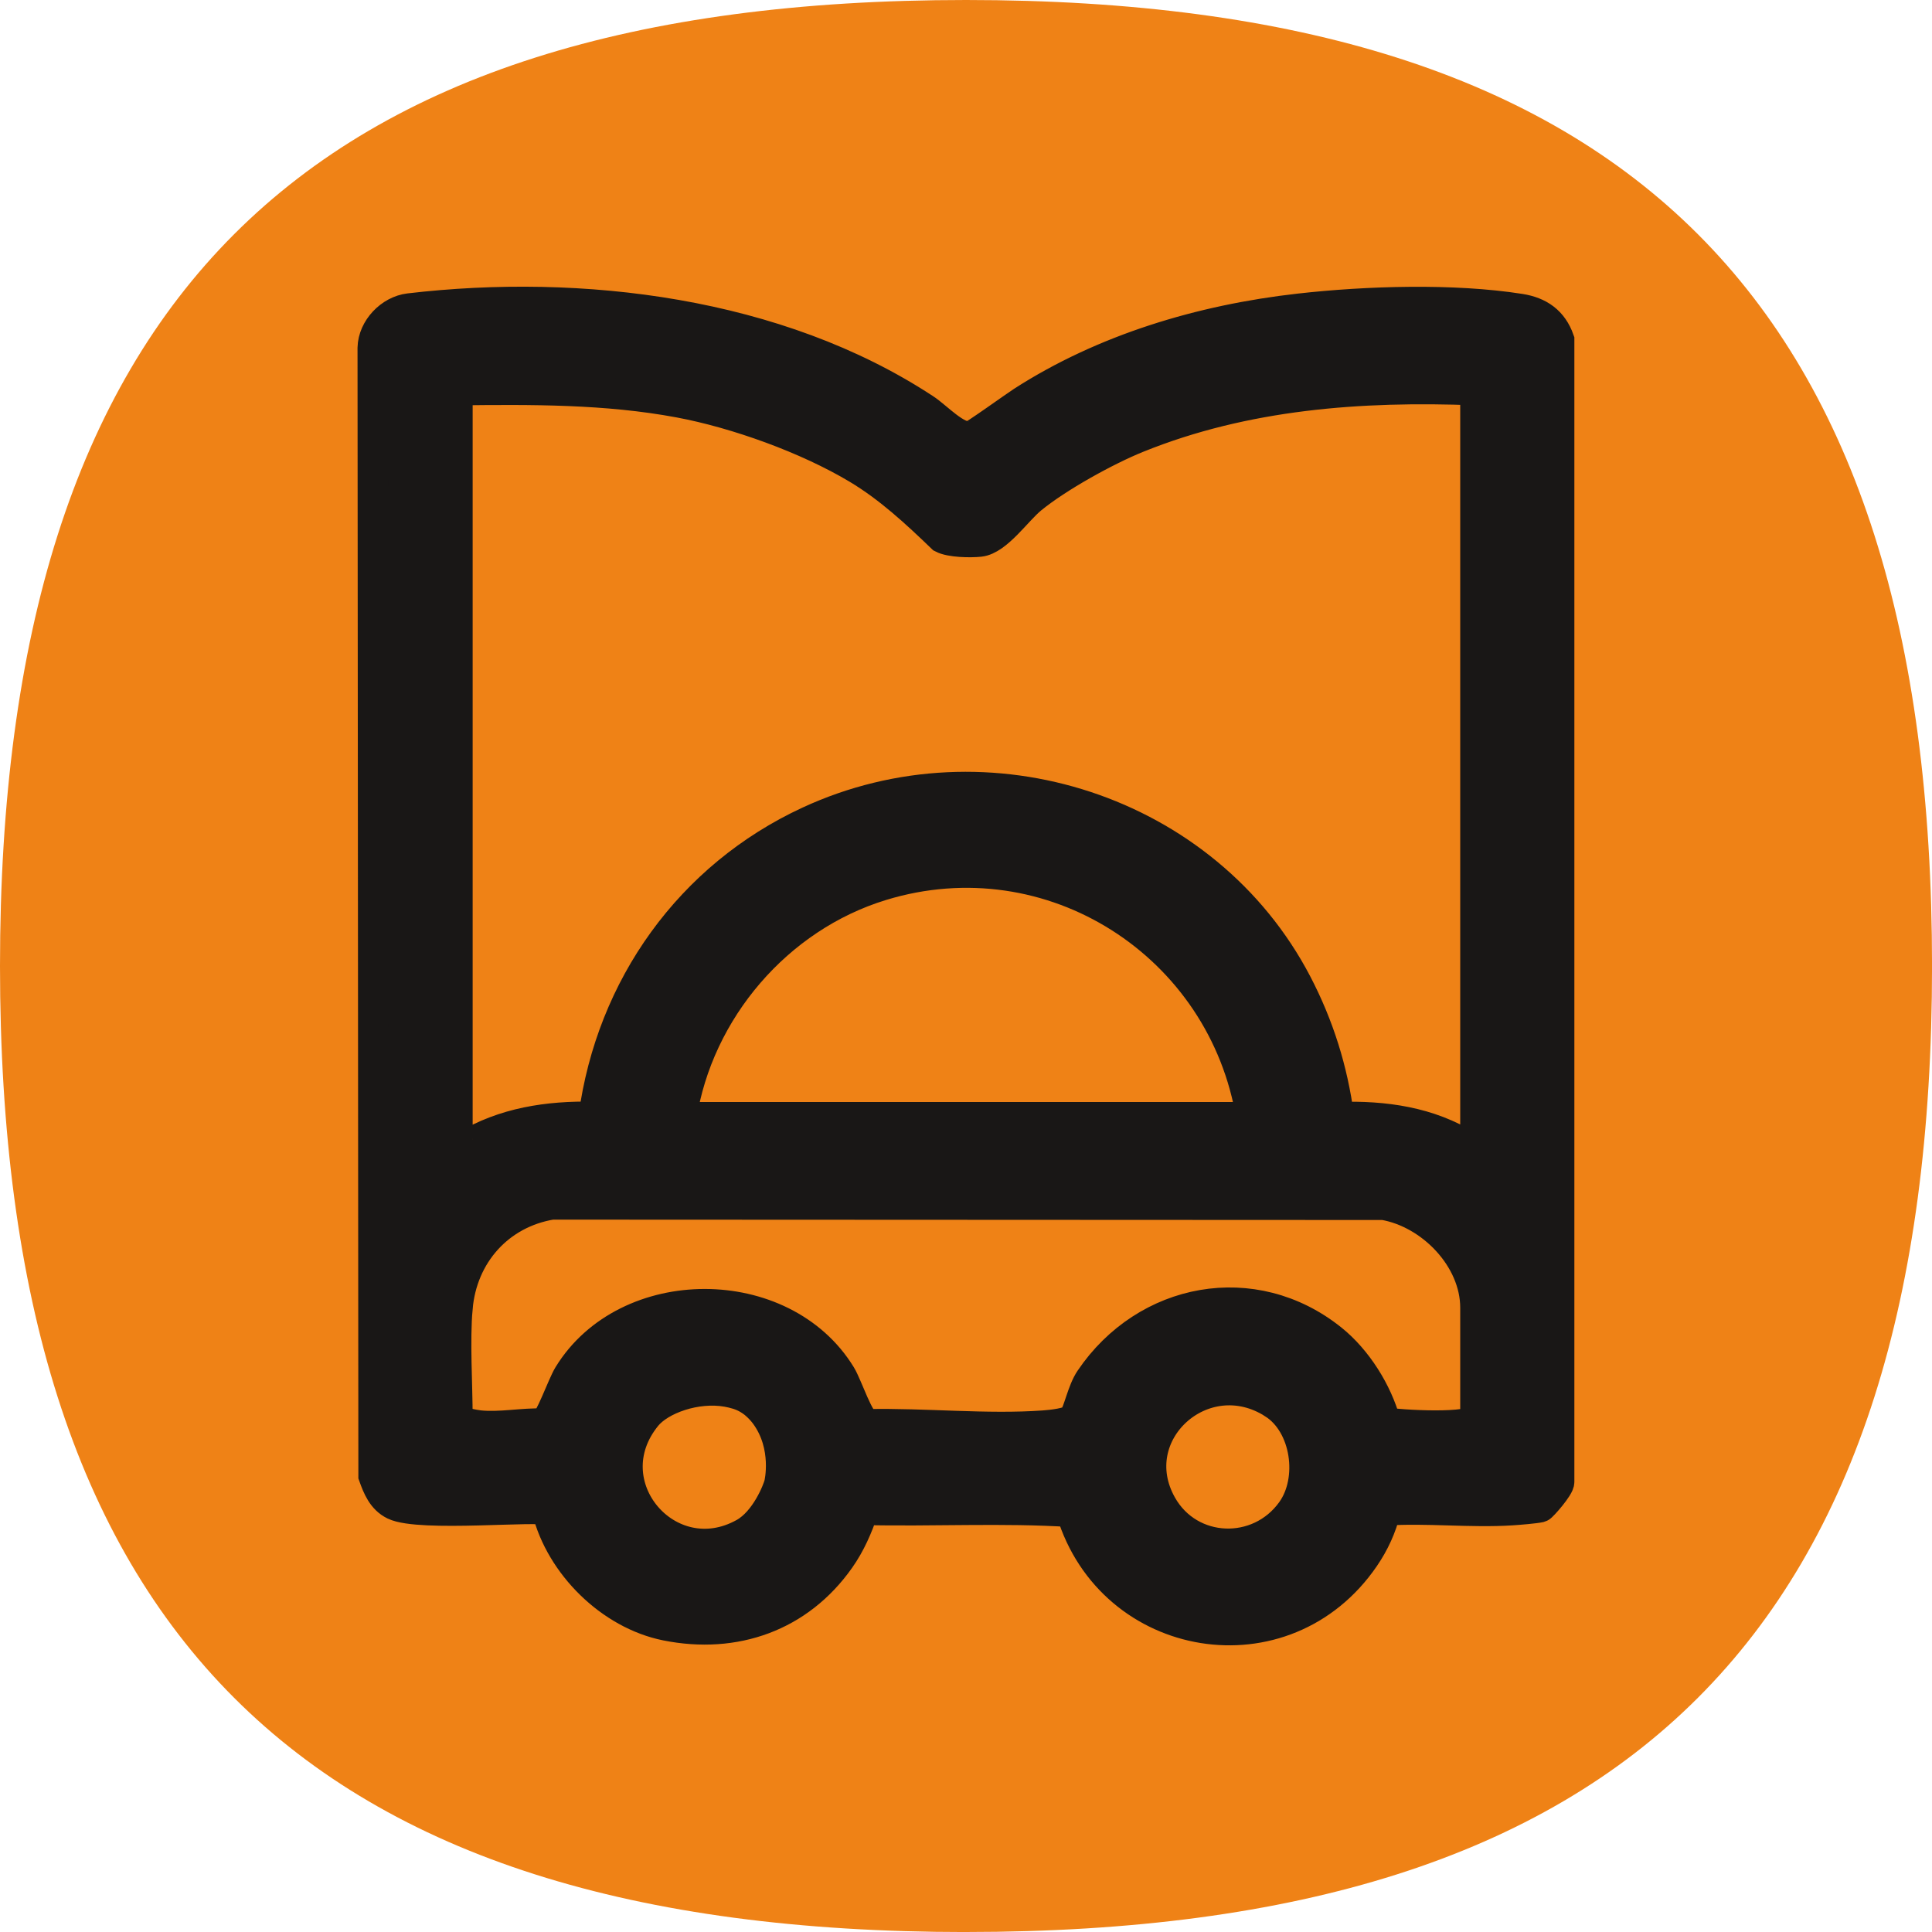
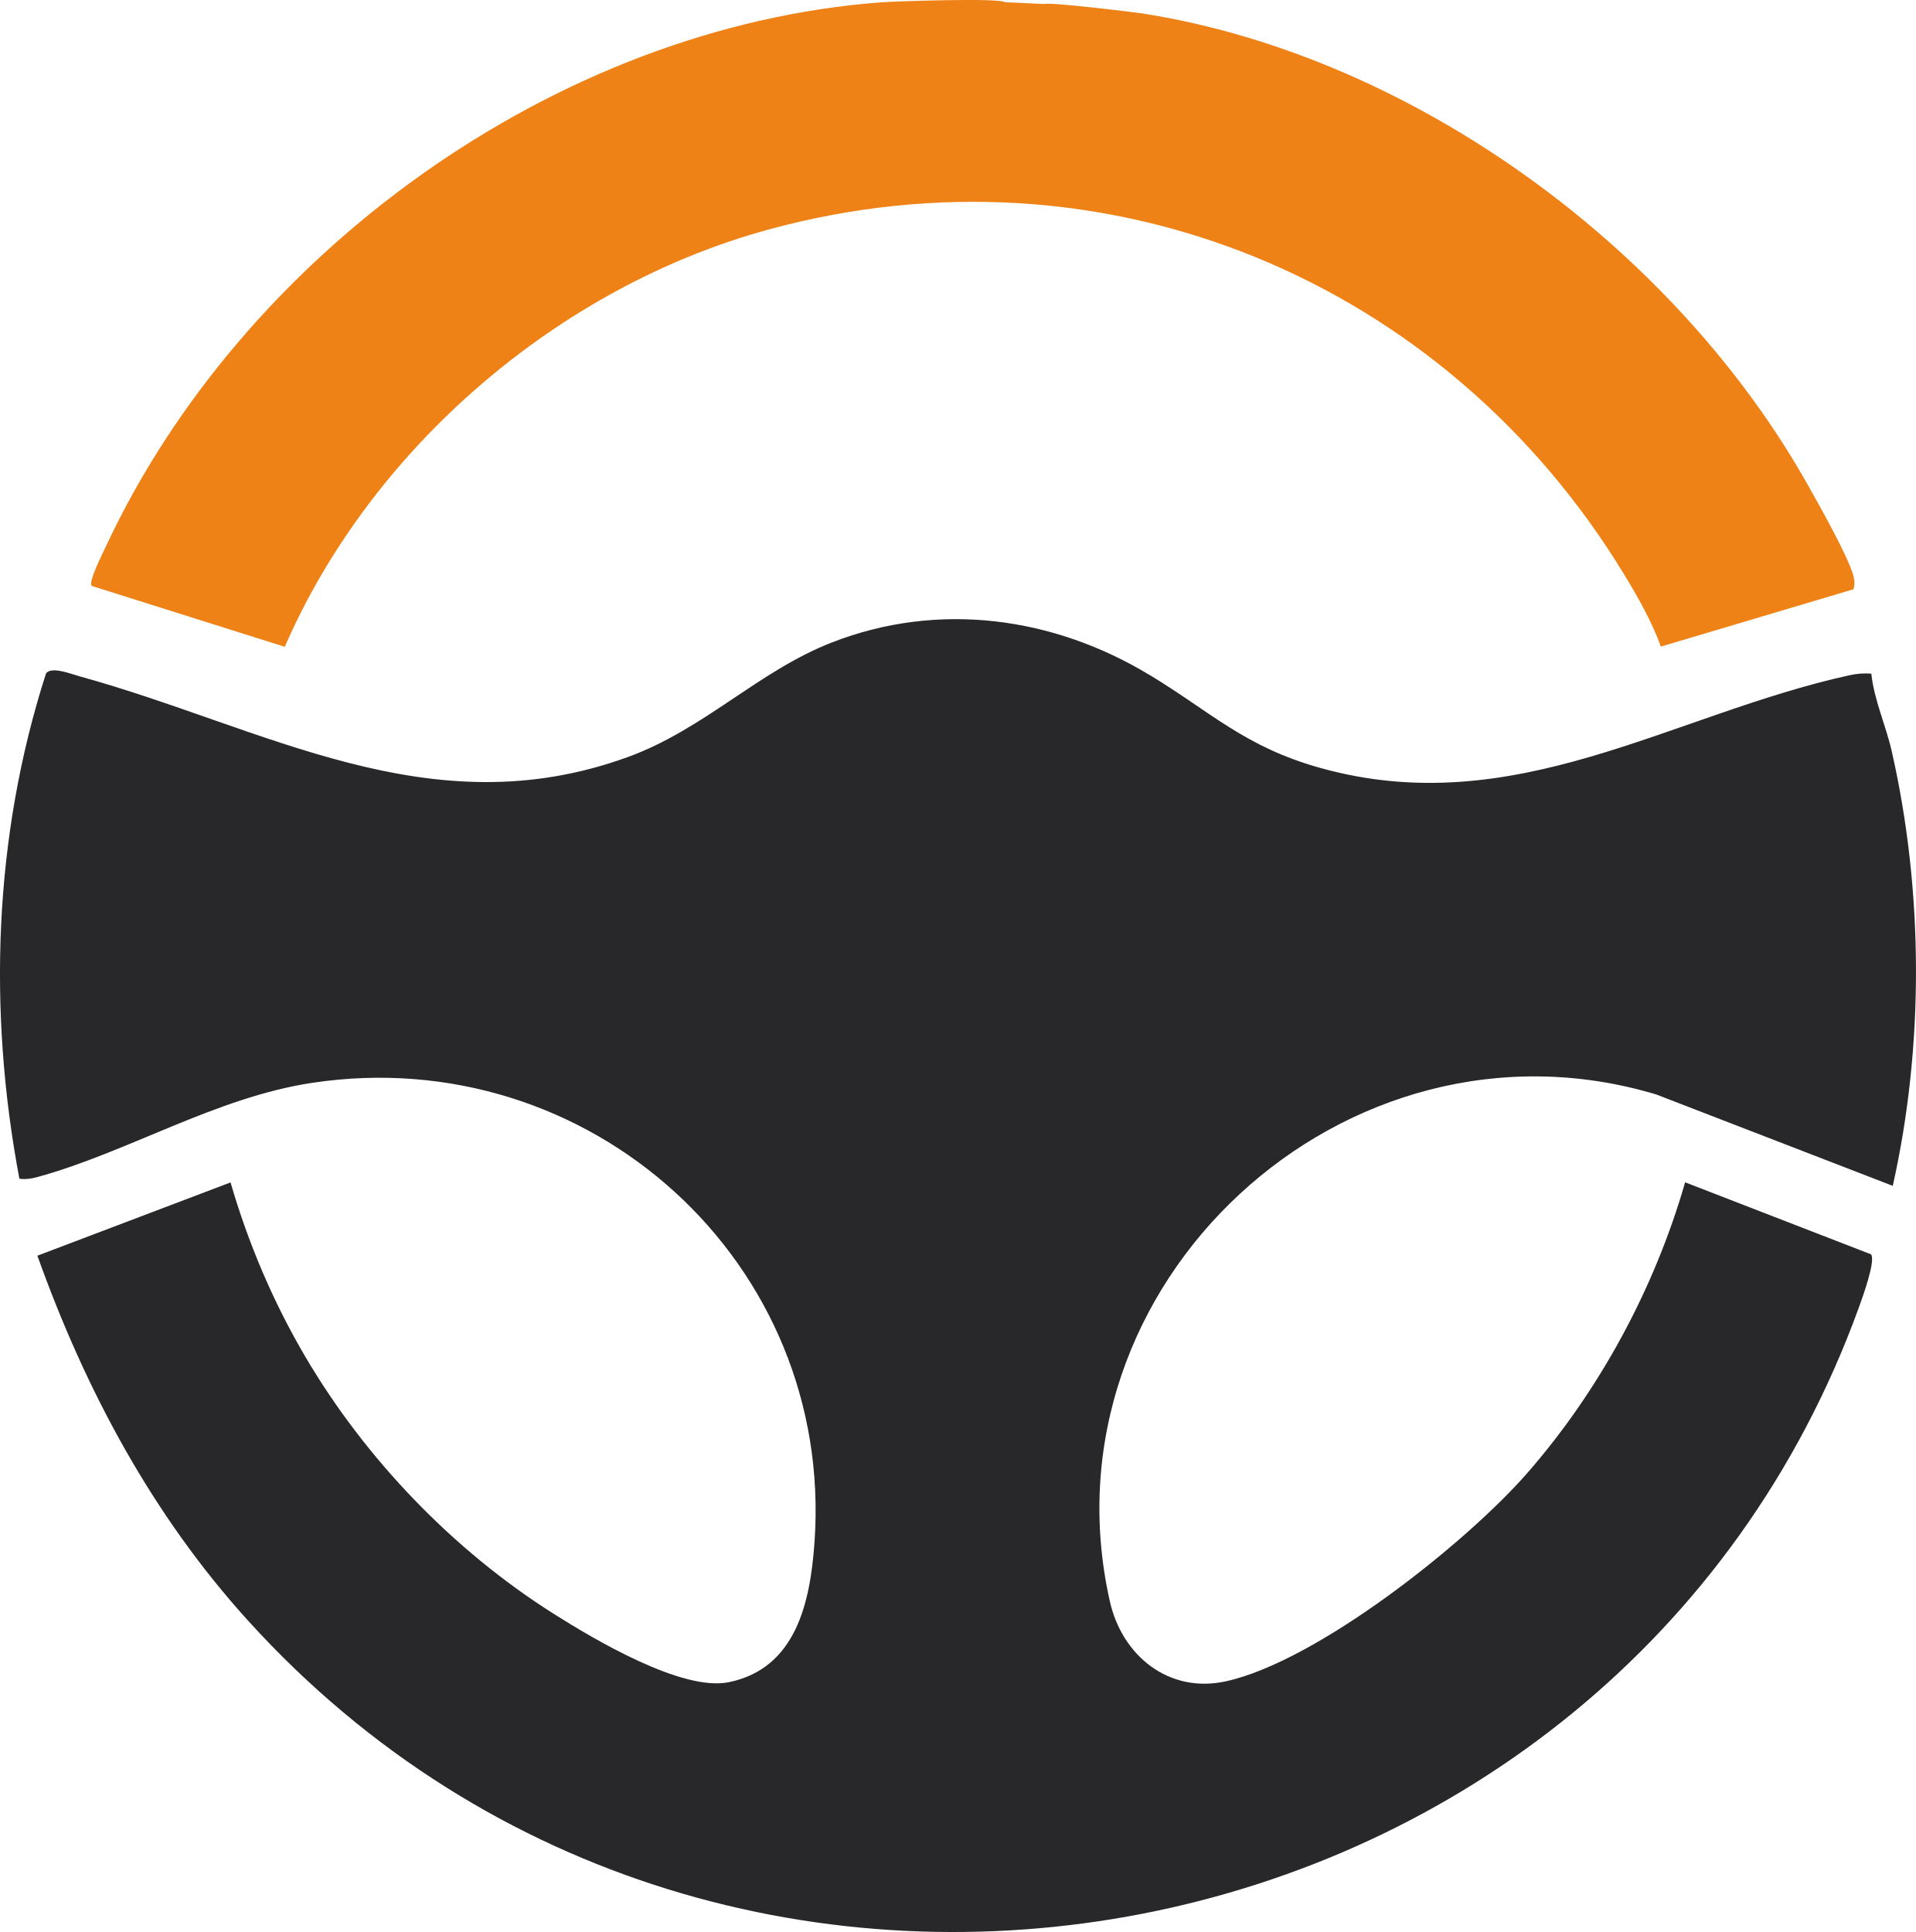
- <svg xmlns="http://www.w3.org/2000/svg" id="Layer_1" data-name="Layer 1" viewBox="0 0 506.61 506.61">
+ <svg xmlns="http://www.w3.org/2000/svg" id="Layer_1" data-name="Layer 1" viewBox="0 0 497.56 501.78">
  <defs>
    <style>
      .cls-1 {
-         fill: #191716;
-         stroke: #191716;
-         stroke-miterlimit: 10;
-         stroke-width: 8px;
+         fill: #28282b;
      }

      .cls-2 {
        fill: #ef8216;
      }
    </style>
  </defs>
-   <path class="cls-2" d="M253.31,506.61c174,0,253.31-79.31,253.31-253.31C506.61,79.31,427.3,0,253.31,0,79.31,0,0,79.31,0,253.31s79.31,253.31,253.31,253.31Z" />
-   <path class="cls-1" d="M242.43,107.19c3.34,2.19,8.39,7.85,12.07,7.29.81-.12,11.62-7.91,13.58-9.17,21.32-13.72,46.78-21.44,72.68-24.35,17.64-1.99,40.32-2.7,57.87.07,4.98.79,8.48,3.21,10.2,8.1v299.4c.17,1.28-4.53,6.58-4.94,6.67-1.4.32-5.71.67-7.44.78-10.78.7-22.27-.66-33.13.06-1.1,4.47-2.98,8.56-5.57,12.35-20.87,30.53-66.27,22.78-76.82-11.95-17.9-1.17-36.39-.11-54.52-.54-1.58,4.62-3.43,8.93-6.26,12.94-10.58,15-27.38,21.01-45.47,17.38-14.59-2.93-27.64-15.88-31.21-30.19-1.59-1.4-33.36,1.82-40.12-1.46-3.07-1.49-4.3-4.56-5.38-7.59l-.22-295.79c.13-5.02,4.59-9.69,9.56-10.28,45.12-5.3,96.63,1.02,135.09,26.27ZM119.94,102.29v196.4c0,.22.88,2.5,1.89,1.92,10.37-6.27,21.87-7.95,33.86-7.74,4.62-34.17,25.36-63.08,56.4-77.46,46.87-21.71,104.19-2.99,127.93,42.45,5.77,11.05,9.42,22.67,11.06,35.08,11.9-.36,23.7,1.24,33.93,7.68,1,.58,1.89-1.7,1.89-1.92V102.29c-30.16-1.18-60.47,1.09-88.6,12.46-8.24,3.33-20.95,10.36-27.85,16.02-3.81,3.12-8.98,10.76-13.55,11.23-2.51.26-7.64.18-9.83-.97-6.9-6.65-13.98-13.21-22.24-18.15-13.19-7.9-31.76-14.57-46.71-17.36-19.18-3.58-38.7-3.45-58.17-3.23ZM178.66,292.97h149.49c-7.27-45.17-52.48-74.44-97.02-60.79-27.23,8.34-48.1,32.73-52.47,60.79ZM119.94,342.93c-.77,8.9,0,19.83,0,28.98,0,1,4.64,1.78,5.73,1.9,5.49.58,11.39-.7,16.96-.49,1.55-.64,4.87-10.15,6.44-12.71,15.17-24.82,56.25-24.82,71.41,0,1.73,2.83,4.7,12.28,6.94,12.88,15.01-.33,31.33,1.42,46.24.35,1.92-.14,6.96-.61,7.93-1.99,1.29-1.83,2.22-7.13,4.3-10.2,14.55-21.5,42.86-26.87,63.36-10.42,6.56,5.26,11.86,13.74,14.05,21.77,3.03.7,23.6,1.88,23.6-1.1v-28.98c0-12.97-11.63-24.87-24.09-27.01l-218.11-.1c-13.85,2.28-23.55,13.17-24.75,27.12ZM190.65,364.92c-8.08-1.43-17.51,1.95-21.16,6.43-14.61,17.93,5.81,41.75,25.63,30.71,5.68-3.17,8.84-11.3,9.25-12.98,0,0,2.39-9.8-3.64-18.07-1.39-1.91-3.09-3.21-3.09-3.21-.98-.75-1.81-1.2-2.13-1.36-.91-.46-1.74-.76-2.4-.94-.65-.19-1.48-.41-2.46-.58ZM333.96,368.04c-18.31-11.71-39.94,7.88-29.33,26.64,7.32,12.92,25.45,13.57,34.08,1.52,5.91-8.25,3.9-22.62-4.75-28.15Z" />
+   <path class="cls-2" d="M271.25,1.04c1.21-.54,23.16,2.08,26.23,2.58,70.12,11.32,137.84,61.3,172.2,122.69,3.03,5.41,9.89,17.56,11.54,22.89.38,1.22.48,2.6.12,3.84l-50.03,14.89c-2.32-6.46-6-12.92-9.57-18.79-46.38-76.24-134.57-113.46-222.19-89.52-54.49,14.89-103.12,56.71-125.6,108.37l-50.14-15.82c-.91-1.07,2.74-8.21,3.51-9.87C62.74,66.02,144.23,6.93,228.89.6c3.73-.28,30.99-1.19,32.09-.02" />
+   <path class="cls-1" d="M298.61,175.34c15.97,9.68,24.69,18.65,44.26,24.11,50.41,14.08,91.15-13.92,137.45-24.08,1.88-.41,3.73-.56,5.64-.41.72,6.83,3.78,13.42,5.33,20.26,8.25,36.35,8.39,76.48.24,112.77l-61.38-23.72c-80.75-24.3-160.52,49.34-141.92,131.69,3.18,14.07,15.3,23.97,30.12,20.71,23.79-5.23,62.28-35.84,78.13-53.93,18.88-21.56,33.2-48.11,41.13-75.67l48.26,18.7c1.35,1.55-2.31,11.5-3.16,13.85-63.05,173.77-293.45,218.82-418.17,81.43-24.98-27.52-42.35-60.02-54.83-94.92l50.16-19.03c4.61,15.86,11.05,31.02,19.41,45.25,15.53,26.44,38.33,50.23,64.43,66.74,10.53,6.66,33.41,20.3,45.56,17.81,17.47-3.59,21.15-20.76,22.25-36.35,5.14-72.74-58.54-130.18-130.48-119.31-24.98,3.77-47.87,18.05-71.35,24.47-1.55.42-3.06.66-4.66.41-8.21-43.56-6.7-88.89,6.91-131.18,1.32-1.99,6.59.13,8.67.7,48.24,13.28,90.84,39.7,142.35,21.01,19.94-7.24,33.88-22.29,53.02-29.77,27.66-10.8,57.54-6.73,82.62,8.47Z" />
</svg>
